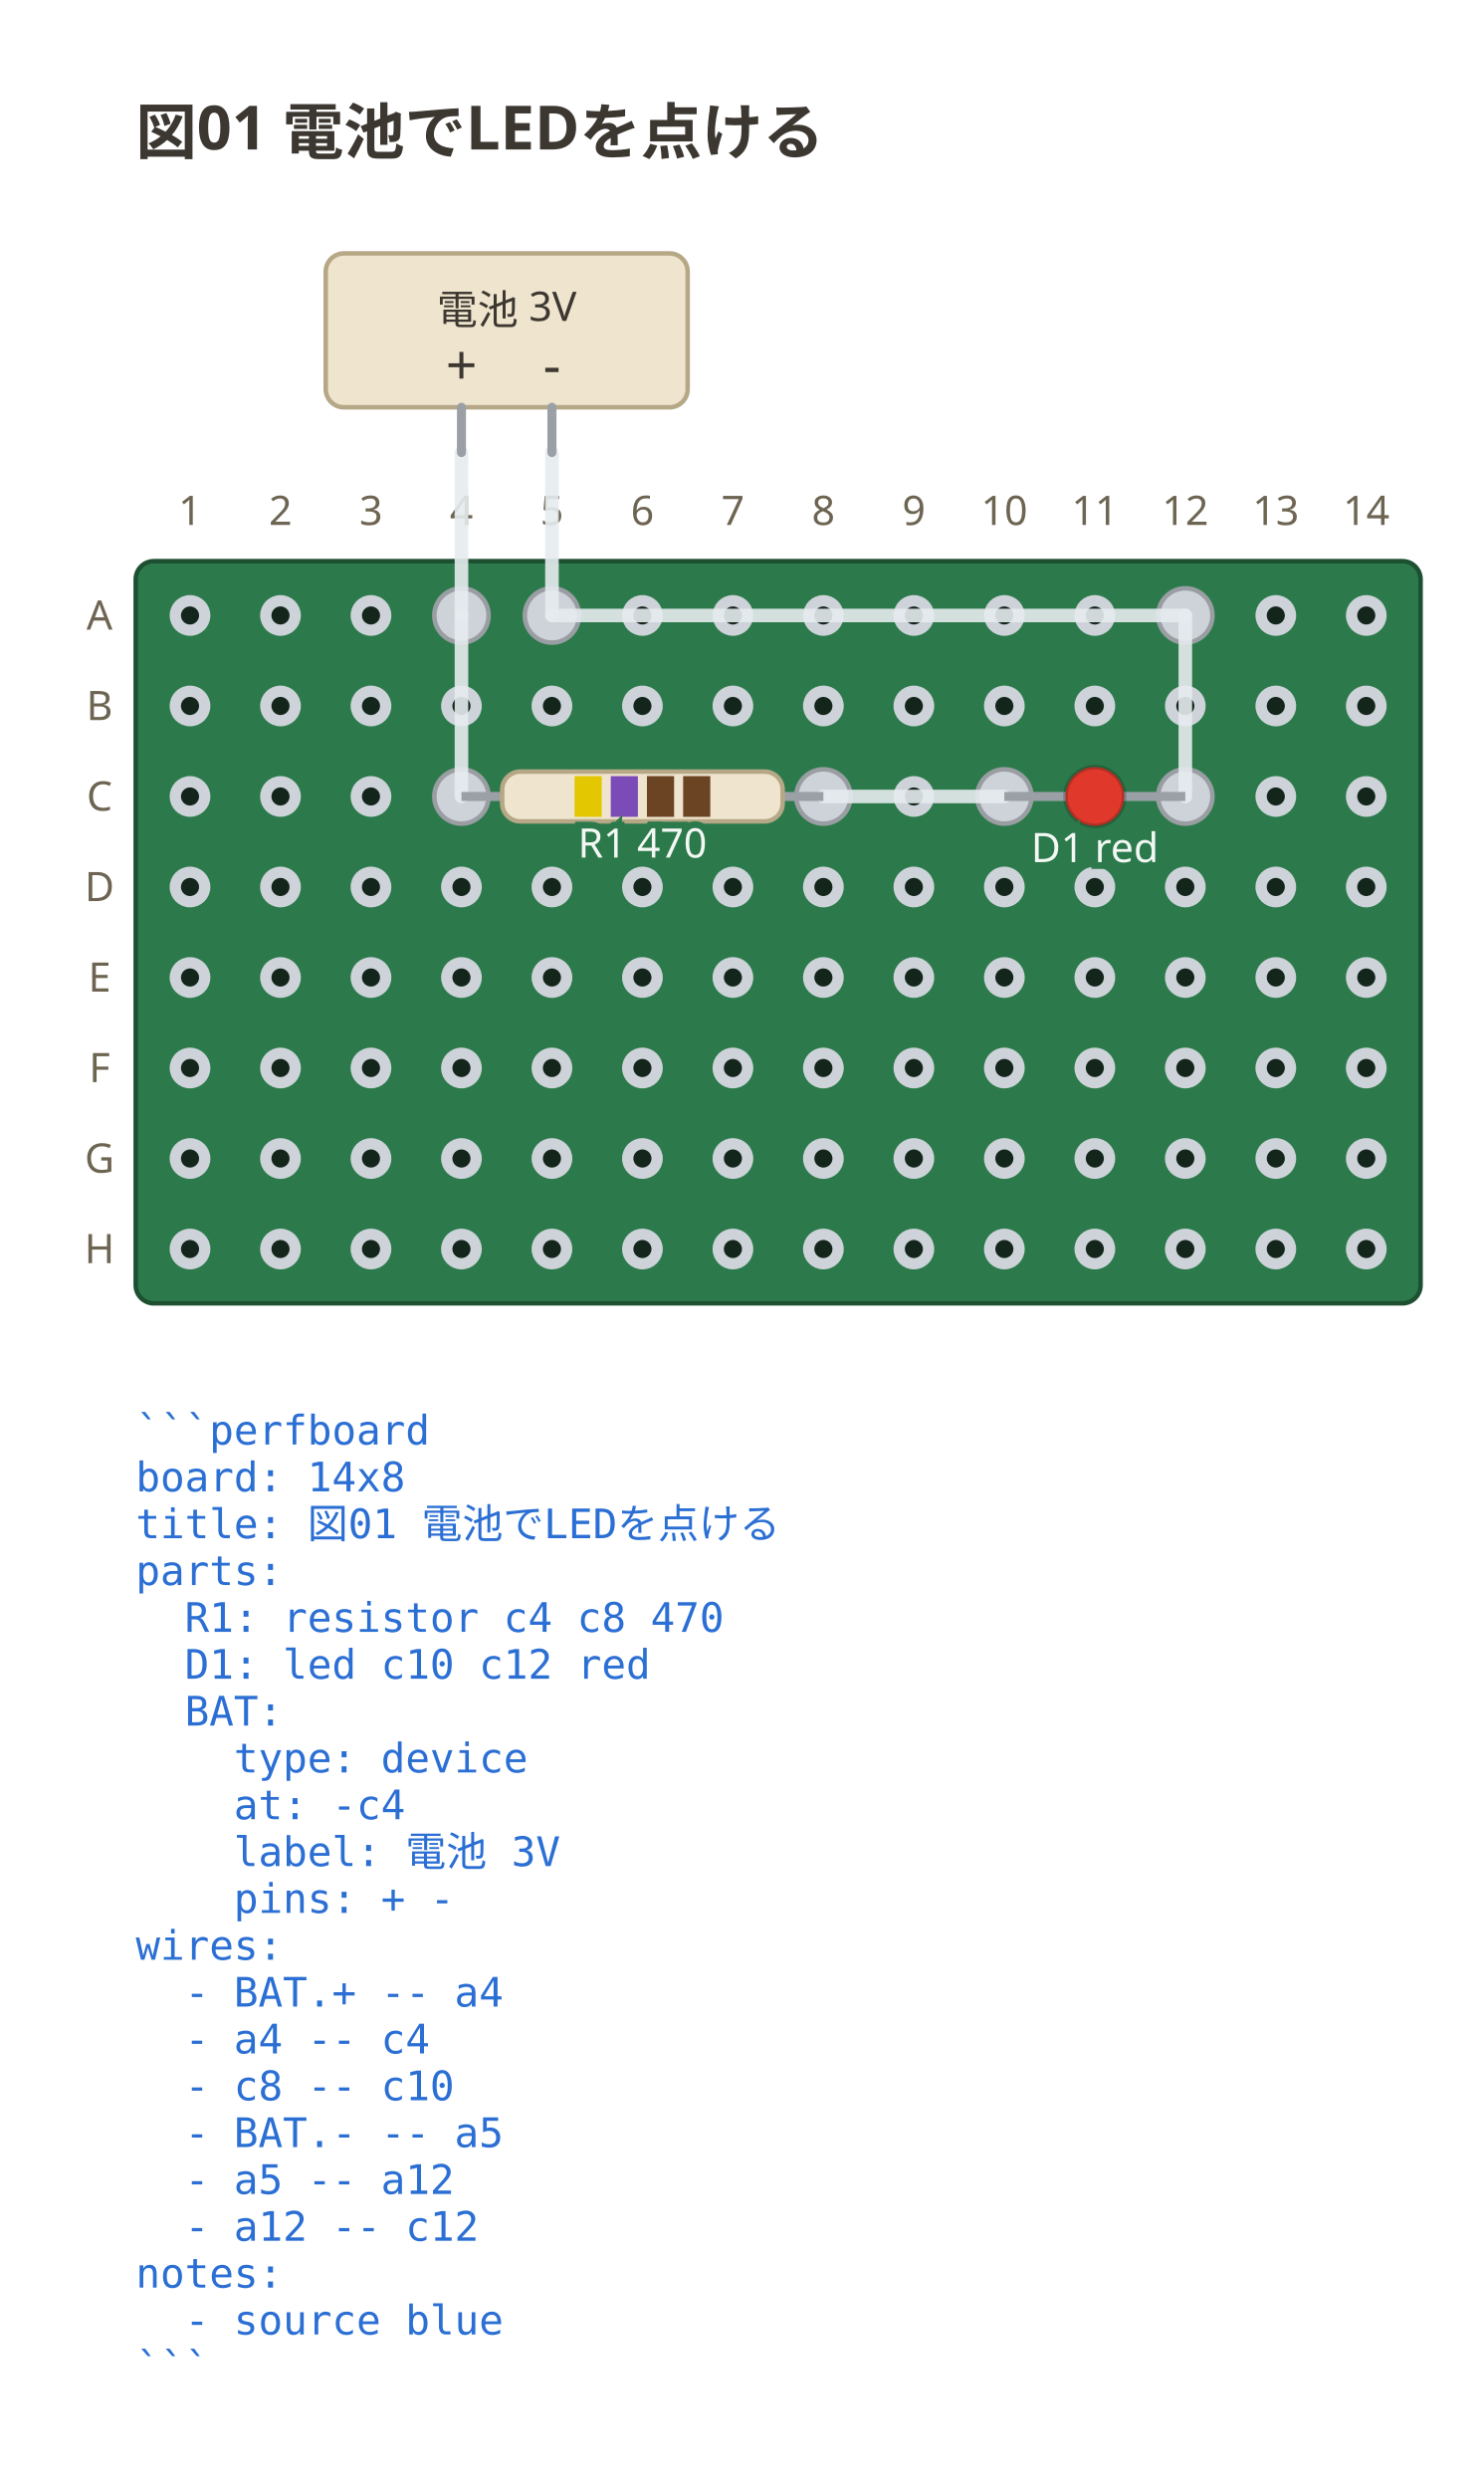
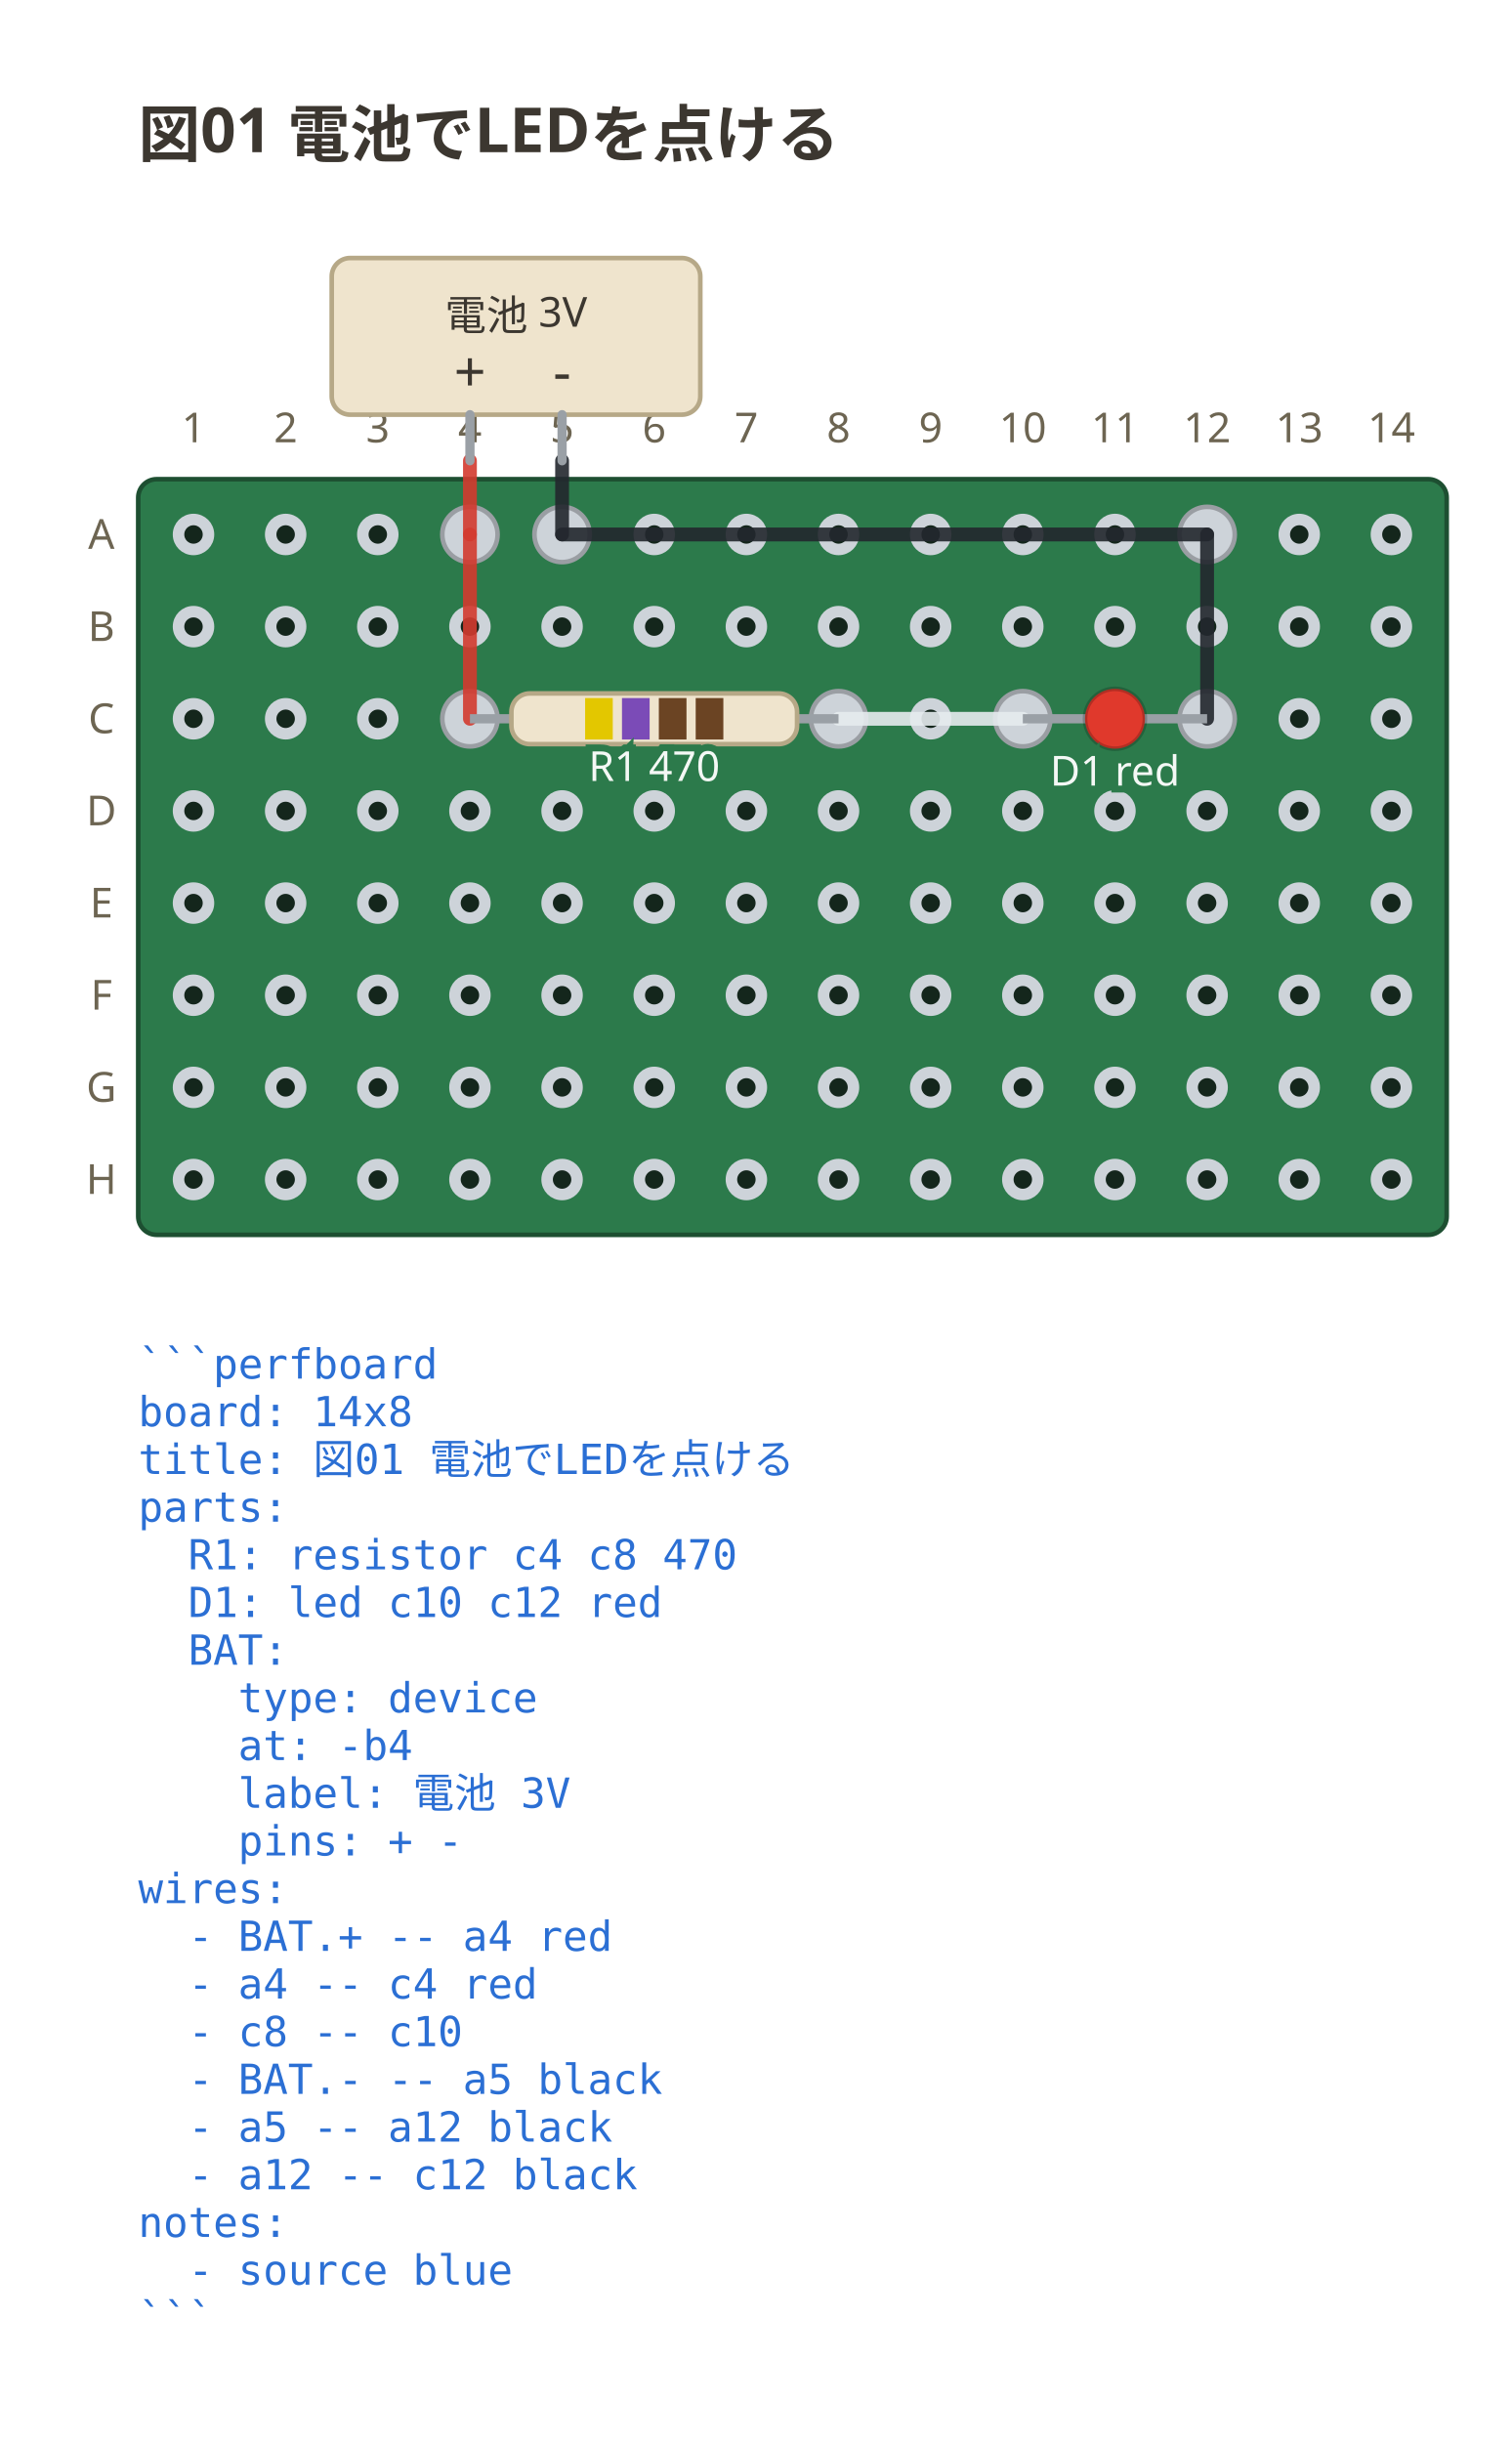
- <svg xmlns="http://www.w3.org/2000/svg" viewBox="0 0 328 550" width="328" height="550" data-perfboard-fence="0.1.0" role="img">
+ <svg xmlns="http://www.w3.org/2000/svg" viewBox="0 0 328 530" width="328" height="530" data-perfboard-fence="0.1.0" role="img">
  <text x="30" y="34" text-anchor="start" font-family="ui-sans-serif, system-ui, sans-serif" fill="#3c3730" font-size="13.5" font-weight="600">図01 電池でLEDを点ける</text>
-   <rect x="30" y="124" width="284" height="164" rx="4" fill="#2c7a4b" stroke="#1d4f31" stroke-width="1" />
+   <rect x="30" y="104" width="284" height="164" rx="4" fill="#2c7a4b" stroke="#1d4f31" stroke-width="1" />
+   <circle cx="42" cy="116" r="3.25" fill="#14261c" stroke="#cdd3d9" stroke-width="2.5" />
+   <circle cx="62" cy="116" r="3.25" fill="#14261c" stroke="#cdd3d9" stroke-width="2.5" />
+   <circle cx="82" cy="116" r="3.25" fill="#14261c" stroke="#cdd3d9" stroke-width="2.5" />
+   <circle cx="102" cy="116" r="3.25" fill="#14261c" stroke="#cdd3d9" stroke-width="2.5" />
+   <circle cx="122" cy="116" r="3.25" fill="#14261c" stroke="#cdd3d9" stroke-width="2.5" />
+   <circle cx="142" cy="116" r="3.25" fill="#14261c" stroke="#cdd3d9" stroke-width="2.5" />
+   <circle cx="162" cy="116" r="3.25" fill="#14261c" stroke="#cdd3d9" stroke-width="2.5" />
+   <circle cx="182" cy="116" r="3.25" fill="#14261c" stroke="#cdd3d9" stroke-width="2.5" />
+   <circle cx="202" cy="116" r="3.25" fill="#14261c" stroke="#cdd3d9" stroke-width="2.5" />
+   <circle cx="222" cy="116" r="3.25" fill="#14261c" stroke="#cdd3d9" stroke-width="2.5" />
+   <circle cx="242" cy="116" r="3.25" fill="#14261c" stroke="#cdd3d9" stroke-width="2.5" />
+   <circle cx="262" cy="116" r="3.25" fill="#14261c" stroke="#cdd3d9" stroke-width="2.5" />
+   <circle cx="282" cy="116" r="3.25" fill="#14261c" stroke="#cdd3d9" stroke-width="2.5" />
+   <circle cx="302" cy="116" r="3.25" fill="#14261c" stroke="#cdd3d9" stroke-width="2.5" />
  <circle cx="42" cy="136" r="3.25" fill="#14261c" stroke="#cdd3d9" stroke-width="2.5" />
  <circle cx="62" cy="136" r="3.25" fill="#14261c" stroke="#cdd3d9" stroke-width="2.5" />
  <circle cx="82" cy="136" r="3.25" fill="#14261c" stroke="#cdd3d9" stroke-width="2.5" />
  <circle cx="102" cy="136" r="3.25" fill="#14261c" stroke="#cdd3d9" stroke-width="2.5" />
  <circle cx="122" cy="136" r="3.25" fill="#14261c" stroke="#cdd3d9" stroke-width="2.5" />
  <circle cx="142" cy="136" r="3.25" fill="#14261c" stroke="#cdd3d9" stroke-width="2.5" />
  <circle cx="162" cy="136" r="3.25" fill="#14261c" stroke="#cdd3d9" stroke-width="2.5" />
  <circle cx="182" cy="136" r="3.25" fill="#14261c" stroke="#cdd3d9" stroke-width="2.5" />
  <circle cx="202" cy="136" r="3.25" fill="#14261c" stroke="#cdd3d9" stroke-width="2.5" />
  <circle cx="222" cy="136" r="3.25" fill="#14261c" stroke="#cdd3d9" stroke-width="2.5" />
  <circle cx="242" cy="136" r="3.25" fill="#14261c" stroke="#cdd3d9" stroke-width="2.5" />
  <circle cx="262" cy="136" r="3.25" fill="#14261c" stroke="#cdd3d9" stroke-width="2.5" />
  <circle cx="282" cy="136" r="3.25" fill="#14261c" stroke="#cdd3d9" stroke-width="2.5" />
  <circle cx="302" cy="136" r="3.25" fill="#14261c" stroke="#cdd3d9" stroke-width="2.5" />
  <circle cx="42" cy="156" r="3.25" fill="#14261c" stroke="#cdd3d9" stroke-width="2.5" />
  <circle cx="62" cy="156" r="3.25" fill="#14261c" stroke="#cdd3d9" stroke-width="2.5" />
  <circle cx="82" cy="156" r="3.25" fill="#14261c" stroke="#cdd3d9" stroke-width="2.5" />
  <circle cx="102" cy="156" r="3.25" fill="#14261c" stroke="#cdd3d9" stroke-width="2.5" />
  <circle cx="122" cy="156" r="3.25" fill="#14261c" stroke="#cdd3d9" stroke-width="2.5" />
  <circle cx="142" cy="156" r="3.25" fill="#14261c" stroke="#cdd3d9" stroke-width="2.5" />
  <circle cx="162" cy="156" r="3.25" fill="#14261c" stroke="#cdd3d9" stroke-width="2.5" />
  <circle cx="182" cy="156" r="3.25" fill="#14261c" stroke="#cdd3d9" stroke-width="2.5" />
  <circle cx="202" cy="156" r="3.25" fill="#14261c" stroke="#cdd3d9" stroke-width="2.5" />
  <circle cx="222" cy="156" r="3.25" fill="#14261c" stroke="#cdd3d9" stroke-width="2.5" />
  <circle cx="242" cy="156" r="3.25" fill="#14261c" stroke="#cdd3d9" stroke-width="2.5" />
  <circle cx="262" cy="156" r="3.25" fill="#14261c" stroke="#cdd3d9" stroke-width="2.5" />
  <circle cx="282" cy="156" r="3.25" fill="#14261c" stroke="#cdd3d9" stroke-width="2.5" />
  <circle cx="302" cy="156" r="3.25" fill="#14261c" stroke="#cdd3d9" stroke-width="2.5" />
  <circle cx="42" cy="176" r="3.25" fill="#14261c" stroke="#cdd3d9" stroke-width="2.5" />
  <circle cx="62" cy="176" r="3.25" fill="#14261c" stroke="#cdd3d9" stroke-width="2.5" />
  <circle cx="82" cy="176" r="3.25" fill="#14261c" stroke="#cdd3d9" stroke-width="2.5" />
  <circle cx="102" cy="176" r="3.25" fill="#14261c" stroke="#cdd3d9" stroke-width="2.5" />
  <circle cx="122" cy="176" r="3.25" fill="#14261c" stroke="#cdd3d9" stroke-width="2.5" />
  <circle cx="142" cy="176" r="3.25" fill="#14261c" stroke="#cdd3d9" stroke-width="2.5" />
  <circle cx="162" cy="176" r="3.25" fill="#14261c" stroke="#cdd3d9" stroke-width="2.5" />
  <circle cx="182" cy="176" r="3.25" fill="#14261c" stroke="#cdd3d9" stroke-width="2.5" />
  <circle cx="202" cy="176" r="3.25" fill="#14261c" stroke="#cdd3d9" stroke-width="2.5" />
  <circle cx="222" cy="176" r="3.25" fill="#14261c" stroke="#cdd3d9" stroke-width="2.5" />
  <circle cx="242" cy="176" r="3.25" fill="#14261c" stroke="#cdd3d9" stroke-width="2.5" />
  <circle cx="262" cy="176" r="3.25" fill="#14261c" stroke="#cdd3d9" stroke-width="2.5" />
  <circle cx="282" cy="176" r="3.25" fill="#14261c" stroke="#cdd3d9" stroke-width="2.5" />
  <circle cx="302" cy="176" r="3.25" fill="#14261c" stroke="#cdd3d9" stroke-width="2.5" />
  <circle cx="42" cy="196" r="3.25" fill="#14261c" stroke="#cdd3d9" stroke-width="2.5" />
  <circle cx="62" cy="196" r="3.25" fill="#14261c" stroke="#cdd3d9" stroke-width="2.5" />
  <circle cx="82" cy="196" r="3.25" fill="#14261c" stroke="#cdd3d9" stroke-width="2.5" />
  <circle cx="102" cy="196" r="3.25" fill="#14261c" stroke="#cdd3d9" stroke-width="2.5" />
  <circle cx="122" cy="196" r="3.25" fill="#14261c" stroke="#cdd3d9" stroke-width="2.5" />
  <circle cx="142" cy="196" r="3.25" fill="#14261c" stroke="#cdd3d9" stroke-width="2.5" />
  <circle cx="162" cy="196" r="3.25" fill="#14261c" stroke="#cdd3d9" stroke-width="2.5" />
  <circle cx="182" cy="196" r="3.25" fill="#14261c" stroke="#cdd3d9" stroke-width="2.5" />
  <circle cx="202" cy="196" r="3.25" fill="#14261c" stroke="#cdd3d9" stroke-width="2.5" />
  <circle cx="222" cy="196" r="3.25" fill="#14261c" stroke="#cdd3d9" stroke-width="2.5" />
  <circle cx="242" cy="196" r="3.25" fill="#14261c" stroke="#cdd3d9" stroke-width="2.5" />
  <circle cx="262" cy="196" r="3.25" fill="#14261c" stroke="#cdd3d9" stroke-width="2.5" />
  <circle cx="282" cy="196" r="3.25" fill="#14261c" stroke="#cdd3d9" stroke-width="2.5" />
  <circle cx="302" cy="196" r="3.25" fill="#14261c" stroke="#cdd3d9" stroke-width="2.5" />
  <circle cx="42" cy="216" r="3.25" fill="#14261c" stroke="#cdd3d9" stroke-width="2.5" />
  <circle cx="62" cy="216" r="3.25" fill="#14261c" stroke="#cdd3d9" stroke-width="2.5" />
  <circle cx="82" cy="216" r="3.25" fill="#14261c" stroke="#cdd3d9" stroke-width="2.5" />
  <circle cx="102" cy="216" r="3.25" fill="#14261c" stroke="#cdd3d9" stroke-width="2.5" />
  <circle cx="122" cy="216" r="3.25" fill="#14261c" stroke="#cdd3d9" stroke-width="2.5" />
  <circle cx="142" cy="216" r="3.25" fill="#14261c" stroke="#cdd3d9" stroke-width="2.5" />
  <circle cx="162" cy="216" r="3.25" fill="#14261c" stroke="#cdd3d9" stroke-width="2.5" />
  <circle cx="182" cy="216" r="3.25" fill="#14261c" stroke="#cdd3d9" stroke-width="2.5" />
  <circle cx="202" cy="216" r="3.25" fill="#14261c" stroke="#cdd3d9" stroke-width="2.5" />
  <circle cx="222" cy="216" r="3.25" fill="#14261c" stroke="#cdd3d9" stroke-width="2.5" />
  <circle cx="242" cy="216" r="3.25" fill="#14261c" stroke="#cdd3d9" stroke-width="2.5" />
  <circle cx="262" cy="216" r="3.25" fill="#14261c" stroke="#cdd3d9" stroke-width="2.5" />
  <circle cx="282" cy="216" r="3.25" fill="#14261c" stroke="#cdd3d9" stroke-width="2.5" />
  <circle cx="302" cy="216" r="3.25" fill="#14261c" stroke="#cdd3d9" stroke-width="2.5" />
  <circle cx="42" cy="236" r="3.25" fill="#14261c" stroke="#cdd3d9" stroke-width="2.5" />
  <circle cx="62" cy="236" r="3.25" fill="#14261c" stroke="#cdd3d9" stroke-width="2.5" />
  <circle cx="82" cy="236" r="3.25" fill="#14261c" stroke="#cdd3d9" stroke-width="2.5" />
  <circle cx="102" cy="236" r="3.25" fill="#14261c" stroke="#cdd3d9" stroke-width="2.5" />
  <circle cx="122" cy="236" r="3.25" fill="#14261c" stroke="#cdd3d9" stroke-width="2.5" />
  <circle cx="142" cy="236" r="3.25" fill="#14261c" stroke="#cdd3d9" stroke-width="2.5" />
  <circle cx="162" cy="236" r="3.25" fill="#14261c" stroke="#cdd3d9" stroke-width="2.5" />
  <circle cx="182" cy="236" r="3.25" fill="#14261c" stroke="#cdd3d9" stroke-width="2.5" />
  <circle cx="202" cy="236" r="3.25" fill="#14261c" stroke="#cdd3d9" stroke-width="2.5" />
  <circle cx="222" cy="236" r="3.25" fill="#14261c" stroke="#cdd3d9" stroke-width="2.5" />
  <circle cx="242" cy="236" r="3.25" fill="#14261c" stroke="#cdd3d9" stroke-width="2.5" />
  <circle cx="262" cy="236" r="3.25" fill="#14261c" stroke="#cdd3d9" stroke-width="2.5" />
  <circle cx="282" cy="236" r="3.25" fill="#14261c" stroke="#cdd3d9" stroke-width="2.5" />
  <circle cx="302" cy="236" r="3.25" fill="#14261c" stroke="#cdd3d9" stroke-width="2.5" />
  <circle cx="42" cy="256" r="3.25" fill="#14261c" stroke="#cdd3d9" stroke-width="2.5" />
  <circle cx="62" cy="256" r="3.25" fill="#14261c" stroke="#cdd3d9" stroke-width="2.5" />
  <circle cx="82" cy="256" r="3.25" fill="#14261c" stroke="#cdd3d9" stroke-width="2.5" />
  <circle cx="102" cy="256" r="3.25" fill="#14261c" stroke="#cdd3d9" stroke-width="2.5" />
  <circle cx="122" cy="256" r="3.25" fill="#14261c" stroke="#cdd3d9" stroke-width="2.5" />
  <circle cx="142" cy="256" r="3.25" fill="#14261c" stroke="#cdd3d9" stroke-width="2.5" />
  <circle cx="162" cy="256" r="3.25" fill="#14261c" stroke="#cdd3d9" stroke-width="2.5" />
  <circle cx="182" cy="256" r="3.25" fill="#14261c" stroke="#cdd3d9" stroke-width="2.5" />
  <circle cx="202" cy="256" r="3.25" fill="#14261c" stroke="#cdd3d9" stroke-width="2.5" />
  <circle cx="222" cy="256" r="3.25" fill="#14261c" stroke="#cdd3d9" stroke-width="2.5" />
  <circle cx="242" cy="256" r="3.25" fill="#14261c" stroke="#cdd3d9" stroke-width="2.5" />
  <circle cx="262" cy="256" r="3.25" fill="#14261c" stroke="#cdd3d9" stroke-width="2.5" />
  <circle cx="282" cy="256" r="3.25" fill="#14261c" stroke="#cdd3d9" stroke-width="2.5" />
  <circle cx="302" cy="256" r="3.25" fill="#14261c" stroke="#cdd3d9" stroke-width="2.5" />
-   <circle cx="42" cy="276" r="3.25" fill="#14261c" stroke="#cdd3d9" stroke-width="2.5" />
-   <circle cx="62" cy="276" r="3.25" fill="#14261c" stroke="#cdd3d9" stroke-width="2.5" />
-   <circle cx="82" cy="276" r="3.25" fill="#14261c" stroke="#cdd3d9" stroke-width="2.5" />
-   <circle cx="102" cy="276" r="3.25" fill="#14261c" stroke="#cdd3d9" stroke-width="2.5" />
-   <circle cx="122" cy="276" r="3.25" fill="#14261c" stroke="#cdd3d9" stroke-width="2.5" />
-   <circle cx="142" cy="276" r="3.25" fill="#14261c" stroke="#cdd3d9" stroke-width="2.5" />
-   <circle cx="162" cy="276" r="3.25" fill="#14261c" stroke="#cdd3d9" stroke-width="2.5" />
-   <circle cx="182" cy="276" r="3.25" fill="#14261c" stroke="#cdd3d9" stroke-width="2.5" />
-   <circle cx="202" cy="276" r="3.25" fill="#14261c" stroke="#cdd3d9" stroke-width="2.5" />
-   <circle cx="222" cy="276" r="3.25" fill="#14261c" stroke="#cdd3d9" stroke-width="2.5" />
-   <circle cx="242" cy="276" r="3.25" fill="#14261c" stroke="#cdd3d9" stroke-width="2.5" />
-   <circle cx="262" cy="276" r="3.25" fill="#14261c" stroke="#cdd3d9" stroke-width="2.5" />
-   <circle cx="282" cy="276" r="3.25" fill="#14261c" stroke="#cdd3d9" stroke-width="2.5" />
-   <circle cx="302" cy="276" r="3.25" fill="#14261c" stroke="#cdd3d9" stroke-width="2.5" />
-   <text x="22" y="136" text-anchor="middle" font-family="ui-sans-serif, system-ui, sans-serif" fill="#6d6552" font-size="9" dominant-baseline="middle">A</text>
-   <text x="22" y="156" text-anchor="middle" font-family="ui-sans-serif, system-ui, sans-serif" fill="#6d6552" font-size="9" dominant-baseline="middle">B</text>
-   <text x="22" y="176" text-anchor="middle" font-family="ui-sans-serif, system-ui, sans-serif" fill="#6d6552" font-size="9" dominant-baseline="middle">C</text>
-   <text x="22" y="196" text-anchor="middle" font-family="ui-sans-serif, system-ui, sans-serif" fill="#6d6552" font-size="9" dominant-baseline="middle">D</text>
-   <text x="22" y="216" text-anchor="middle" font-family="ui-sans-serif, system-ui, sans-serif" fill="#6d6552" font-size="9" dominant-baseline="middle">E</text>
-   <text x="22" y="236" text-anchor="middle" font-family="ui-sans-serif, system-ui, sans-serif" fill="#6d6552" font-size="9" dominant-baseline="middle">F</text>
-   <text x="22" y="256" text-anchor="middle" font-family="ui-sans-serif, system-ui, sans-serif" fill="#6d6552" font-size="9" dominant-baseline="middle">G</text>
-   <text x="22" y="276" text-anchor="middle" font-family="ui-sans-serif, system-ui, sans-serif" fill="#6d6552" font-size="9" dominant-baseline="middle">H</text>
-   <text x="42" y="116" text-anchor="middle" font-family="ui-sans-serif, system-ui, sans-serif" fill="#6d6552" font-size="9">1</text>
-   <text x="62" y="116" text-anchor="middle" font-family="ui-sans-serif, system-ui, sans-serif" fill="#6d6552" font-size="9">2</text>
-   <text x="82" y="116" text-anchor="middle" font-family="ui-sans-serif, system-ui, sans-serif" fill="#6d6552" font-size="9">3</text>
-   <text x="102" y="116" text-anchor="middle" font-family="ui-sans-serif, system-ui, sans-serif" fill="#6d6552" font-size="9">4</text>
-   <text x="122" y="116" text-anchor="middle" font-family="ui-sans-serif, system-ui, sans-serif" fill="#6d6552" font-size="9">5</text>
-   <text x="142" y="116" text-anchor="middle" font-family="ui-sans-serif, system-ui, sans-serif" fill="#6d6552" font-size="9">6</text>
-   <text x="162" y="116" text-anchor="middle" font-family="ui-sans-serif, system-ui, sans-serif" fill="#6d6552" font-size="9">7</text>
-   <text x="182" y="116" text-anchor="middle" font-family="ui-sans-serif, system-ui, sans-serif" fill="#6d6552" font-size="9">8</text>
-   <text x="202" y="116" text-anchor="middle" font-family="ui-sans-serif, system-ui, sans-serif" fill="#6d6552" font-size="9">9</text>
-   <text x="222" y="116" text-anchor="middle" font-family="ui-sans-serif, system-ui, sans-serif" fill="#6d6552" font-size="9">10</text>
-   <text x="242" y="116" text-anchor="middle" font-family="ui-sans-serif, system-ui, sans-serif" fill="#6d6552" font-size="9">11</text>
-   <text x="262" y="116" text-anchor="middle" font-family="ui-sans-serif, system-ui, sans-serif" fill="#6d6552" font-size="9">12</text>
-   <text x="282" y="116" text-anchor="middle" font-family="ui-sans-serif, system-ui, sans-serif" fill="#6d6552" font-size="9">13</text>
-   <text x="302" y="116" text-anchor="middle" font-family="ui-sans-serif, system-ui, sans-serif" fill="#6d6552" font-size="9">14</text>
-   <circle cx="102" cy="176" r="6" fill="#cdd3d9" stroke="#9a9ea3" stroke-width="1" />
-   <circle cx="182" cy="176" r="6" fill="#cdd3d9" stroke="#9a9ea3" stroke-width="1" />
-   <circle cx="222" cy="176" r="6" fill="#cdd3d9" stroke="#9a9ea3" stroke-width="1" />
-   <circle cx="262" cy="176" r="6" fill="#cdd3d9" stroke="#9a9ea3" stroke-width="1" />
-   <circle cx="102" cy="136" r="6" fill="#cdd3d9" stroke="#9a9ea3" stroke-width="1" />
-   <circle cx="122" cy="136" r="6" fill="#cdd3d9" stroke="#9a9ea3" stroke-width="1" />
-   <circle cx="262" cy="136" r="6" fill="#cdd3d9" stroke="#9a9ea3" stroke-width="1" />
-   <line x1="102" y1="136" x2="102" y2="176" stroke="#e6ebef" stroke-width="3" stroke-linecap="round" stroke-opacity="0.9" />
-   <line x1="182" y1="176" x2="222" y2="176" stroke="#e6ebef" stroke-width="3" stroke-linecap="round" stroke-opacity="0.9" />
-   <line x1="122" y1="136" x2="262" y2="136" stroke="#e6ebef" stroke-width="3" stroke-linecap="round" stroke-opacity="0.9" />
-   <line x1="262" y1="136" x2="262" y2="176" stroke="#e6ebef" stroke-width="3" stroke-linecap="round" stroke-opacity="0.9" />
-   <line x1="102" y1="100" x2="102" y2="136" stroke="#e6ebef" stroke-width="3" stroke-linecap="round" stroke-opacity="0.9" />
-   <line x1="122" y1="100" x2="122" y2="136" stroke="#e6ebef" stroke-width="3" stroke-linecap="round" stroke-opacity="0.9" />
+   <text x="22" y="116" text-anchor="middle" font-family="ui-sans-serif, system-ui, sans-serif" fill="#6d6552" font-size="9" dominant-baseline="middle">A</text>
+   <text x="22" y="136" text-anchor="middle" font-family="ui-sans-serif, system-ui, sans-serif" fill="#6d6552" font-size="9" dominant-baseline="middle">B</text>
+   <text x="22" y="156" text-anchor="middle" font-family="ui-sans-serif, system-ui, sans-serif" fill="#6d6552" font-size="9" dominant-baseline="middle">C</text>
+   <text x="22" y="176" text-anchor="middle" font-family="ui-sans-serif, system-ui, sans-serif" fill="#6d6552" font-size="9" dominant-baseline="middle">D</text>
+   <text x="22" y="196" text-anchor="middle" font-family="ui-sans-serif, system-ui, sans-serif" fill="#6d6552" font-size="9" dominant-baseline="middle">E</text>
+   <text x="22" y="216" text-anchor="middle" font-family="ui-sans-serif, system-ui, sans-serif" fill="#6d6552" font-size="9" dominant-baseline="middle">F</text>
+   <text x="22" y="236" text-anchor="middle" font-family="ui-sans-serif, system-ui, sans-serif" fill="#6d6552" font-size="9" dominant-baseline="middle">G</text>
+   <text x="22" y="256" text-anchor="middle" font-family="ui-sans-serif, system-ui, sans-serif" fill="#6d6552" font-size="9" dominant-baseline="middle">H</text>
+   <text x="42" y="96" text-anchor="middle" font-family="ui-sans-serif, system-ui, sans-serif" fill="#6d6552" font-size="9">1</text>
+   <text x="62" y="96" text-anchor="middle" font-family="ui-sans-serif, system-ui, sans-serif" fill="#6d6552" font-size="9">2</text>
+   <text x="82" y="96" text-anchor="middle" font-family="ui-sans-serif, system-ui, sans-serif" fill="#6d6552" font-size="9">3</text>
+   <text x="102" y="96" text-anchor="middle" font-family="ui-sans-serif, system-ui, sans-serif" fill="#6d6552" font-size="9">4</text>
+   <text x="122" y="96" text-anchor="middle" font-family="ui-sans-serif, system-ui, sans-serif" fill="#6d6552" font-size="9">5</text>
+   <text x="142" y="96" text-anchor="middle" font-family="ui-sans-serif, system-ui, sans-serif" fill="#6d6552" font-size="9">6</text>
+   <text x="162" y="96" text-anchor="middle" font-family="ui-sans-serif, system-ui, sans-serif" fill="#6d6552" font-size="9">7</text>
+   <text x="182" y="96" text-anchor="middle" font-family="ui-sans-serif, system-ui, sans-serif" fill="#6d6552" font-size="9">8</text>
+   <text x="202" y="96" text-anchor="middle" font-family="ui-sans-serif, system-ui, sans-serif" fill="#6d6552" font-size="9">9</text>
+   <text x="222" y="96" text-anchor="middle" font-family="ui-sans-serif, system-ui, sans-serif" fill="#6d6552" font-size="9">10</text>
+   <text x="242" y="96" text-anchor="middle" font-family="ui-sans-serif, system-ui, sans-serif" fill="#6d6552" font-size="9">11</text>
+   <text x="262" y="96" text-anchor="middle" font-family="ui-sans-serif, system-ui, sans-serif" fill="#6d6552" font-size="9">12</text>
+   <text x="282" y="96" text-anchor="middle" font-family="ui-sans-serif, system-ui, sans-serif" fill="#6d6552" font-size="9">13</text>
+   <text x="302" y="96" text-anchor="middle" font-family="ui-sans-serif, system-ui, sans-serif" fill="#6d6552" font-size="9">14</text>
+   <circle cx="102" cy="156" r="6" fill="#cdd3d9" stroke="#9a9ea3" stroke-width="1" />
+   <circle cx="182" cy="156" r="6" fill="#cdd3d9" stroke="#9a9ea3" stroke-width="1" />
+   <circle cx="222" cy="156" r="6" fill="#cdd3d9" stroke="#9a9ea3" stroke-width="1" />
+   <circle cx="262" cy="156" r="6" fill="#cdd3d9" stroke="#9a9ea3" stroke-width="1" />
+   <circle cx="102" cy="116" r="6" fill="#cdd3d9" stroke="#9a9ea3" stroke-width="1" />
+   <circle cx="122" cy="116" r="6" fill="#cdd3d9" stroke="#9a9ea3" stroke-width="1" />
+   <circle cx="262" cy="116" r="6" fill="#cdd3d9" stroke="#9a9ea3" stroke-width="1" />
+   <line x1="102" y1="116" x2="102" y2="156" stroke="#d33a2f" stroke-width="3" stroke-linecap="round" stroke-opacity="0.9" />
+   <line x1="182" y1="156" x2="222" y2="156" stroke="#e6ebef" stroke-width="3" stroke-linecap="round" stroke-opacity="0.9" />
+   <line x1="122" y1="116" x2="262" y2="116" stroke="#23272e" stroke-width="3" stroke-linecap="round" stroke-opacity="0.9" />
+   <line x1="262" y1="116" x2="262" y2="156" stroke="#23272e" stroke-width="3" stroke-linecap="round" stroke-opacity="0.9" />
+   <line x1="102" y1="100" x2="102" y2="116" stroke="#d33a2f" stroke-width="3" stroke-linecap="round" stroke-opacity="0.9" />
+   <line x1="122" y1="100" x2="122" y2="116" stroke="#23272e" stroke-width="3" stroke-linecap="round" stroke-opacity="0.9" />
  <rect x="72" y="56" width="80" height="34" rx="4" fill="#efe4cd" stroke="#b6a887" stroke-width="1" />
  <line x1="102" y1="90" x2="102" y2="100" stroke="#9aa0a6" stroke-width="2" stroke-linecap="round" />
  <text x="102" y="85" text-anchor="middle" font-family="ui-sans-serif, system-ui, sans-serif" fill="#3c3730" font-size="12.15">+</text>
  <line x1="122" y1="90" x2="122" y2="100" stroke="#9aa0a6" stroke-width="2" stroke-linecap="round" />
  <text x="122" y="85" text-anchor="middle" font-family="ui-sans-serif, system-ui, sans-serif" fill="#3c3730" font-size="12.15">-</text>
  <text x="112" y="68.5" text-anchor="middle" font-family="ui-sans-serif, system-ui, sans-serif" fill="#3c3730" font-size="9" dominant-baseline="middle">電池 3V</text>
-   <line x1="102" y1="176" x2="182" y2="176" stroke="#9aa0a6" stroke-width="2" />
-   <g transform="translate(142 176) rotate(0)">
+   <line x1="102" y1="156" x2="182" y2="156" stroke="#9aa0a6" stroke-width="2" />
+   <g transform="translate(142 156) rotate(0)">
    <rect x="-31" y="-5.5" width="62" height="11" rx="4" fill="#efe4cd" stroke="#b6a887" stroke-width="1" />
    <rect x="-15" y="-4.5" width="6" height="9" fill="#e3c700" />
    <rect x="-7" y="-4.5" width="6" height="9" fill="#7b4bb7" />
    <rect x="1" y="-4.5" width="6" height="9" fill="#6b4423" />
    <rect x="9" y="-4.5" width="6" height="9" fill="#6b4423" />
  </g>
-   <text x="142" y="189.5" text-anchor="middle" font-family="ui-sans-serif, system-ui, sans-serif" stroke="#2c7a4b" stroke-width="3" paint-order="stroke" fill="#f4f8f5" font-size="9">R1 470</text>
-   <line x1="222" y1="176" x2="262" y2="176" stroke="#9aa0a6" stroke-width="2" />
-   <g transform="translate(242 176) rotate(0)">
+   <text x="142" y="169.5" text-anchor="middle" font-family="ui-sans-serif, system-ui, sans-serif" stroke="#2c7a4b" stroke-width="3" paint-order="stroke" fill="#f4f8f5" font-size="9">R1 470</text>
+   <line x1="222" y1="156" x2="262" y2="156" stroke="#9aa0a6" stroke-width="2" />
+   <g transform="translate(242 156) rotate(0)">
    <circle cx="0" cy="0" r="6.5" fill="#e0392c" stroke="#00000033" stroke-width="1" />
  </g>
-   <text x="242" y="190.5" text-anchor="middle" font-family="ui-sans-serif, system-ui, sans-serif" stroke="#2c7a4b" stroke-width="3" paint-order="stroke" fill="#f4f8f5" font-size="9">D1 red</text>
-   <text x="30" y="319.2" text-anchor="start" font-family="ui-monospace, 'DejaVu Sans Mono', 'Noto Sans Mono CJK JP', monospace" fill="#2b6fd4" font-size="9" xml:space="preserve">```perfboard</text>
-   <text x="30" y="329.55" text-anchor="start" font-family="ui-monospace, 'DejaVu Sans Mono', 'Noto Sans Mono CJK JP', monospace" fill="#2b6fd4" font-size="9" xml:space="preserve">board: 14x8</text>
-   <text x="30" y="339.9" text-anchor="start" font-family="ui-monospace, 'DejaVu Sans Mono', 'Noto Sans Mono CJK JP', monospace" fill="#2b6fd4" font-size="9" xml:space="preserve">title: 図01 電池でLEDを点ける</text>
-   <text x="30" y="350.25" text-anchor="start" font-family="ui-monospace, 'DejaVu Sans Mono', 'Noto Sans Mono CJK JP', monospace" fill="#2b6fd4" font-size="9" xml:space="preserve">parts:</text>
-   <text x="30" y="360.6" text-anchor="start" font-family="ui-monospace, 'DejaVu Sans Mono', 'Noto Sans Mono CJK JP', monospace" fill="#2b6fd4" font-size="9" xml:space="preserve">  R1: resistor c4 c8 470</text>
-   <text x="30" y="370.95" text-anchor="start" font-family="ui-monospace, 'DejaVu Sans Mono', 'Noto Sans Mono CJK JP', monospace" fill="#2b6fd4" font-size="9" xml:space="preserve">  D1: led c10 c12 red</text>
-   <text x="30" y="381.3" text-anchor="start" font-family="ui-monospace, 'DejaVu Sans Mono', 'Noto Sans Mono CJK JP', monospace" fill="#2b6fd4" font-size="9" xml:space="preserve">  BAT:</text>
-   <text x="30" y="391.65" text-anchor="start" font-family="ui-monospace, 'DejaVu Sans Mono', 'Noto Sans Mono CJK JP', monospace" fill="#2b6fd4" font-size="9" xml:space="preserve">    type: device</text>
-   <text x="30" y="402" text-anchor="start" font-family="ui-monospace, 'DejaVu Sans Mono', 'Noto Sans Mono CJK JP', monospace" fill="#2b6fd4" font-size="9" xml:space="preserve">    at: -c4</text>
-   <text x="30" y="412.35" text-anchor="start" font-family="ui-monospace, 'DejaVu Sans Mono', 'Noto Sans Mono CJK JP', monospace" fill="#2b6fd4" font-size="9" xml:space="preserve">    label: 電池 3V</text>
-   <text x="30" y="422.7" text-anchor="start" font-family="ui-monospace, 'DejaVu Sans Mono', 'Noto Sans Mono CJK JP', monospace" fill="#2b6fd4" font-size="9" xml:space="preserve">    pins: + -</text>
-   <text x="30" y="433.05" text-anchor="start" font-family="ui-monospace, 'DejaVu Sans Mono', 'Noto Sans Mono CJK JP', monospace" fill="#2b6fd4" font-size="9" xml:space="preserve">wires:</text>
-   <text x="30" y="443.4" text-anchor="start" font-family="ui-monospace, 'DejaVu Sans Mono', 'Noto Sans Mono CJK JP', monospace" fill="#2b6fd4" font-size="9" xml:space="preserve">  - BAT.+ -- a4</text>
-   <text x="30" y="453.75" text-anchor="start" font-family="ui-monospace, 'DejaVu Sans Mono', 'Noto Sans Mono CJK JP', monospace" fill="#2b6fd4" font-size="9" xml:space="preserve">  - a4 -- c4</text>
-   <text x="30" y="464.1" text-anchor="start" font-family="ui-monospace, 'DejaVu Sans Mono', 'Noto Sans Mono CJK JP', monospace" fill="#2b6fd4" font-size="9" xml:space="preserve">  - c8 -- c10</text>
-   <text x="30" y="474.45" text-anchor="start" font-family="ui-monospace, 'DejaVu Sans Mono', 'Noto Sans Mono CJK JP', monospace" fill="#2b6fd4" font-size="9" xml:space="preserve">  - BAT.- -- a5</text>
-   <text x="30" y="484.8" text-anchor="start" font-family="ui-monospace, 'DejaVu Sans Mono', 'Noto Sans Mono CJK JP', monospace" fill="#2b6fd4" font-size="9" xml:space="preserve">  - a5 -- a12</text>
-   <text x="30" y="495.15" text-anchor="start" font-family="ui-monospace, 'DejaVu Sans Mono', 'Noto Sans Mono CJK JP', monospace" fill="#2b6fd4" font-size="9" xml:space="preserve">  - a12 -- c12</text>
-   <text x="30" y="505.5" text-anchor="start" font-family="ui-monospace, 'DejaVu Sans Mono', 'Noto Sans Mono CJK JP', monospace" fill="#2b6fd4" font-size="9" xml:space="preserve">notes:</text>
-   <text x="30" y="515.85" text-anchor="start" font-family="ui-monospace, 'DejaVu Sans Mono', 'Noto Sans Mono CJK JP', monospace" fill="#2b6fd4" font-size="9" xml:space="preserve">  - source blue</text>
-   <text x="30" y="526.2" text-anchor="start" font-family="ui-monospace, 'DejaVu Sans Mono', 'Noto Sans Mono CJK JP', monospace" fill="#2b6fd4" font-size="9" xml:space="preserve">```</text>
+   <text x="242" y="170.5" text-anchor="middle" font-family="ui-sans-serif, system-ui, sans-serif" stroke="#2c7a4b" stroke-width="3" paint-order="stroke" fill="#f4f8f5" font-size="9">D1 red</text>
+   <text x="30" y="299.2" text-anchor="start" font-family="ui-monospace, 'DejaVu Sans Mono', 'Noto Sans Mono CJK JP', monospace" fill="#2b6fd4" font-size="9" xml:space="preserve">```perfboard</text>
+   <text x="30" y="309.55" text-anchor="start" font-family="ui-monospace, 'DejaVu Sans Mono', 'Noto Sans Mono CJK JP', monospace" fill="#2b6fd4" font-size="9" xml:space="preserve">board: 14x8</text>
+   <text x="30" y="319.9" text-anchor="start" font-family="ui-monospace, 'DejaVu Sans Mono', 'Noto Sans Mono CJK JP', monospace" fill="#2b6fd4" font-size="9" xml:space="preserve">title: 図01 電池でLEDを点ける</text>
+   <text x="30" y="330.25" text-anchor="start" font-family="ui-monospace, 'DejaVu Sans Mono', 'Noto Sans Mono CJK JP', monospace" fill="#2b6fd4" font-size="9" xml:space="preserve">parts:</text>
+   <text x="30" y="340.6" text-anchor="start" font-family="ui-monospace, 'DejaVu Sans Mono', 'Noto Sans Mono CJK JP', monospace" fill="#2b6fd4" font-size="9" xml:space="preserve">  R1: resistor c4 c8 470</text>
+   <text x="30" y="350.95" text-anchor="start" font-family="ui-monospace, 'DejaVu Sans Mono', 'Noto Sans Mono CJK JP', monospace" fill="#2b6fd4" font-size="9" xml:space="preserve">  D1: led c10 c12 red</text>
+   <text x="30" y="361.3" text-anchor="start" font-family="ui-monospace, 'DejaVu Sans Mono', 'Noto Sans Mono CJK JP', monospace" fill="#2b6fd4" font-size="9" xml:space="preserve">  BAT:</text>
+   <text x="30" y="371.65" text-anchor="start" font-family="ui-monospace, 'DejaVu Sans Mono', 'Noto Sans Mono CJK JP', monospace" fill="#2b6fd4" font-size="9" xml:space="preserve">    type: device</text>
+   <text x="30" y="382" text-anchor="start" font-family="ui-monospace, 'DejaVu Sans Mono', 'Noto Sans Mono CJK JP', monospace" fill="#2b6fd4" font-size="9" xml:space="preserve">    at: -b4</text>
+   <text x="30" y="392.35" text-anchor="start" font-family="ui-monospace, 'DejaVu Sans Mono', 'Noto Sans Mono CJK JP', monospace" fill="#2b6fd4" font-size="9" xml:space="preserve">    label: 電池 3V</text>
+   <text x="30" y="402.7" text-anchor="start" font-family="ui-monospace, 'DejaVu Sans Mono', 'Noto Sans Mono CJK JP', monospace" fill="#2b6fd4" font-size="9" xml:space="preserve">    pins: + -</text>
+   <text x="30" y="413.05" text-anchor="start" font-family="ui-monospace, 'DejaVu Sans Mono', 'Noto Sans Mono CJK JP', monospace" fill="#2b6fd4" font-size="9" xml:space="preserve">wires:</text>
+   <text x="30" y="423.4" text-anchor="start" font-family="ui-monospace, 'DejaVu Sans Mono', 'Noto Sans Mono CJK JP', monospace" fill="#2b6fd4" font-size="9" xml:space="preserve">  - BAT.+ -- a4 red</text>
+   <text x="30" y="433.75" text-anchor="start" font-family="ui-monospace, 'DejaVu Sans Mono', 'Noto Sans Mono CJK JP', monospace" fill="#2b6fd4" font-size="9" xml:space="preserve">  - a4 -- c4 red</text>
+   <text x="30" y="444.1" text-anchor="start" font-family="ui-monospace, 'DejaVu Sans Mono', 'Noto Sans Mono CJK JP', monospace" fill="#2b6fd4" font-size="9" xml:space="preserve">  - c8 -- c10</text>
+   <text x="30" y="454.45" text-anchor="start" font-family="ui-monospace, 'DejaVu Sans Mono', 'Noto Sans Mono CJK JP', monospace" fill="#2b6fd4" font-size="9" xml:space="preserve">  - BAT.- -- a5 black</text>
+   <text x="30" y="464.8" text-anchor="start" font-family="ui-monospace, 'DejaVu Sans Mono', 'Noto Sans Mono CJK JP', monospace" fill="#2b6fd4" font-size="9" xml:space="preserve">  - a5 -- a12 black</text>
+   <text x="30" y="475.15" text-anchor="start" font-family="ui-monospace, 'DejaVu Sans Mono', 'Noto Sans Mono CJK JP', monospace" fill="#2b6fd4" font-size="9" xml:space="preserve">  - a12 -- c12 black</text>
+   <text x="30" y="485.5" text-anchor="start" font-family="ui-monospace, 'DejaVu Sans Mono', 'Noto Sans Mono CJK JP', monospace" fill="#2b6fd4" font-size="9" xml:space="preserve">notes:</text>
+   <text x="30" y="495.85" text-anchor="start" font-family="ui-monospace, 'DejaVu Sans Mono', 'Noto Sans Mono CJK JP', monospace" fill="#2b6fd4" font-size="9" xml:space="preserve">  - source blue</text>
+   <text x="30" y="506.2" text-anchor="start" font-family="ui-monospace, 'DejaVu Sans Mono', 'Noto Sans Mono CJK JP', monospace" fill="#2b6fd4" font-size="9" xml:space="preserve">```</text>
</svg>
